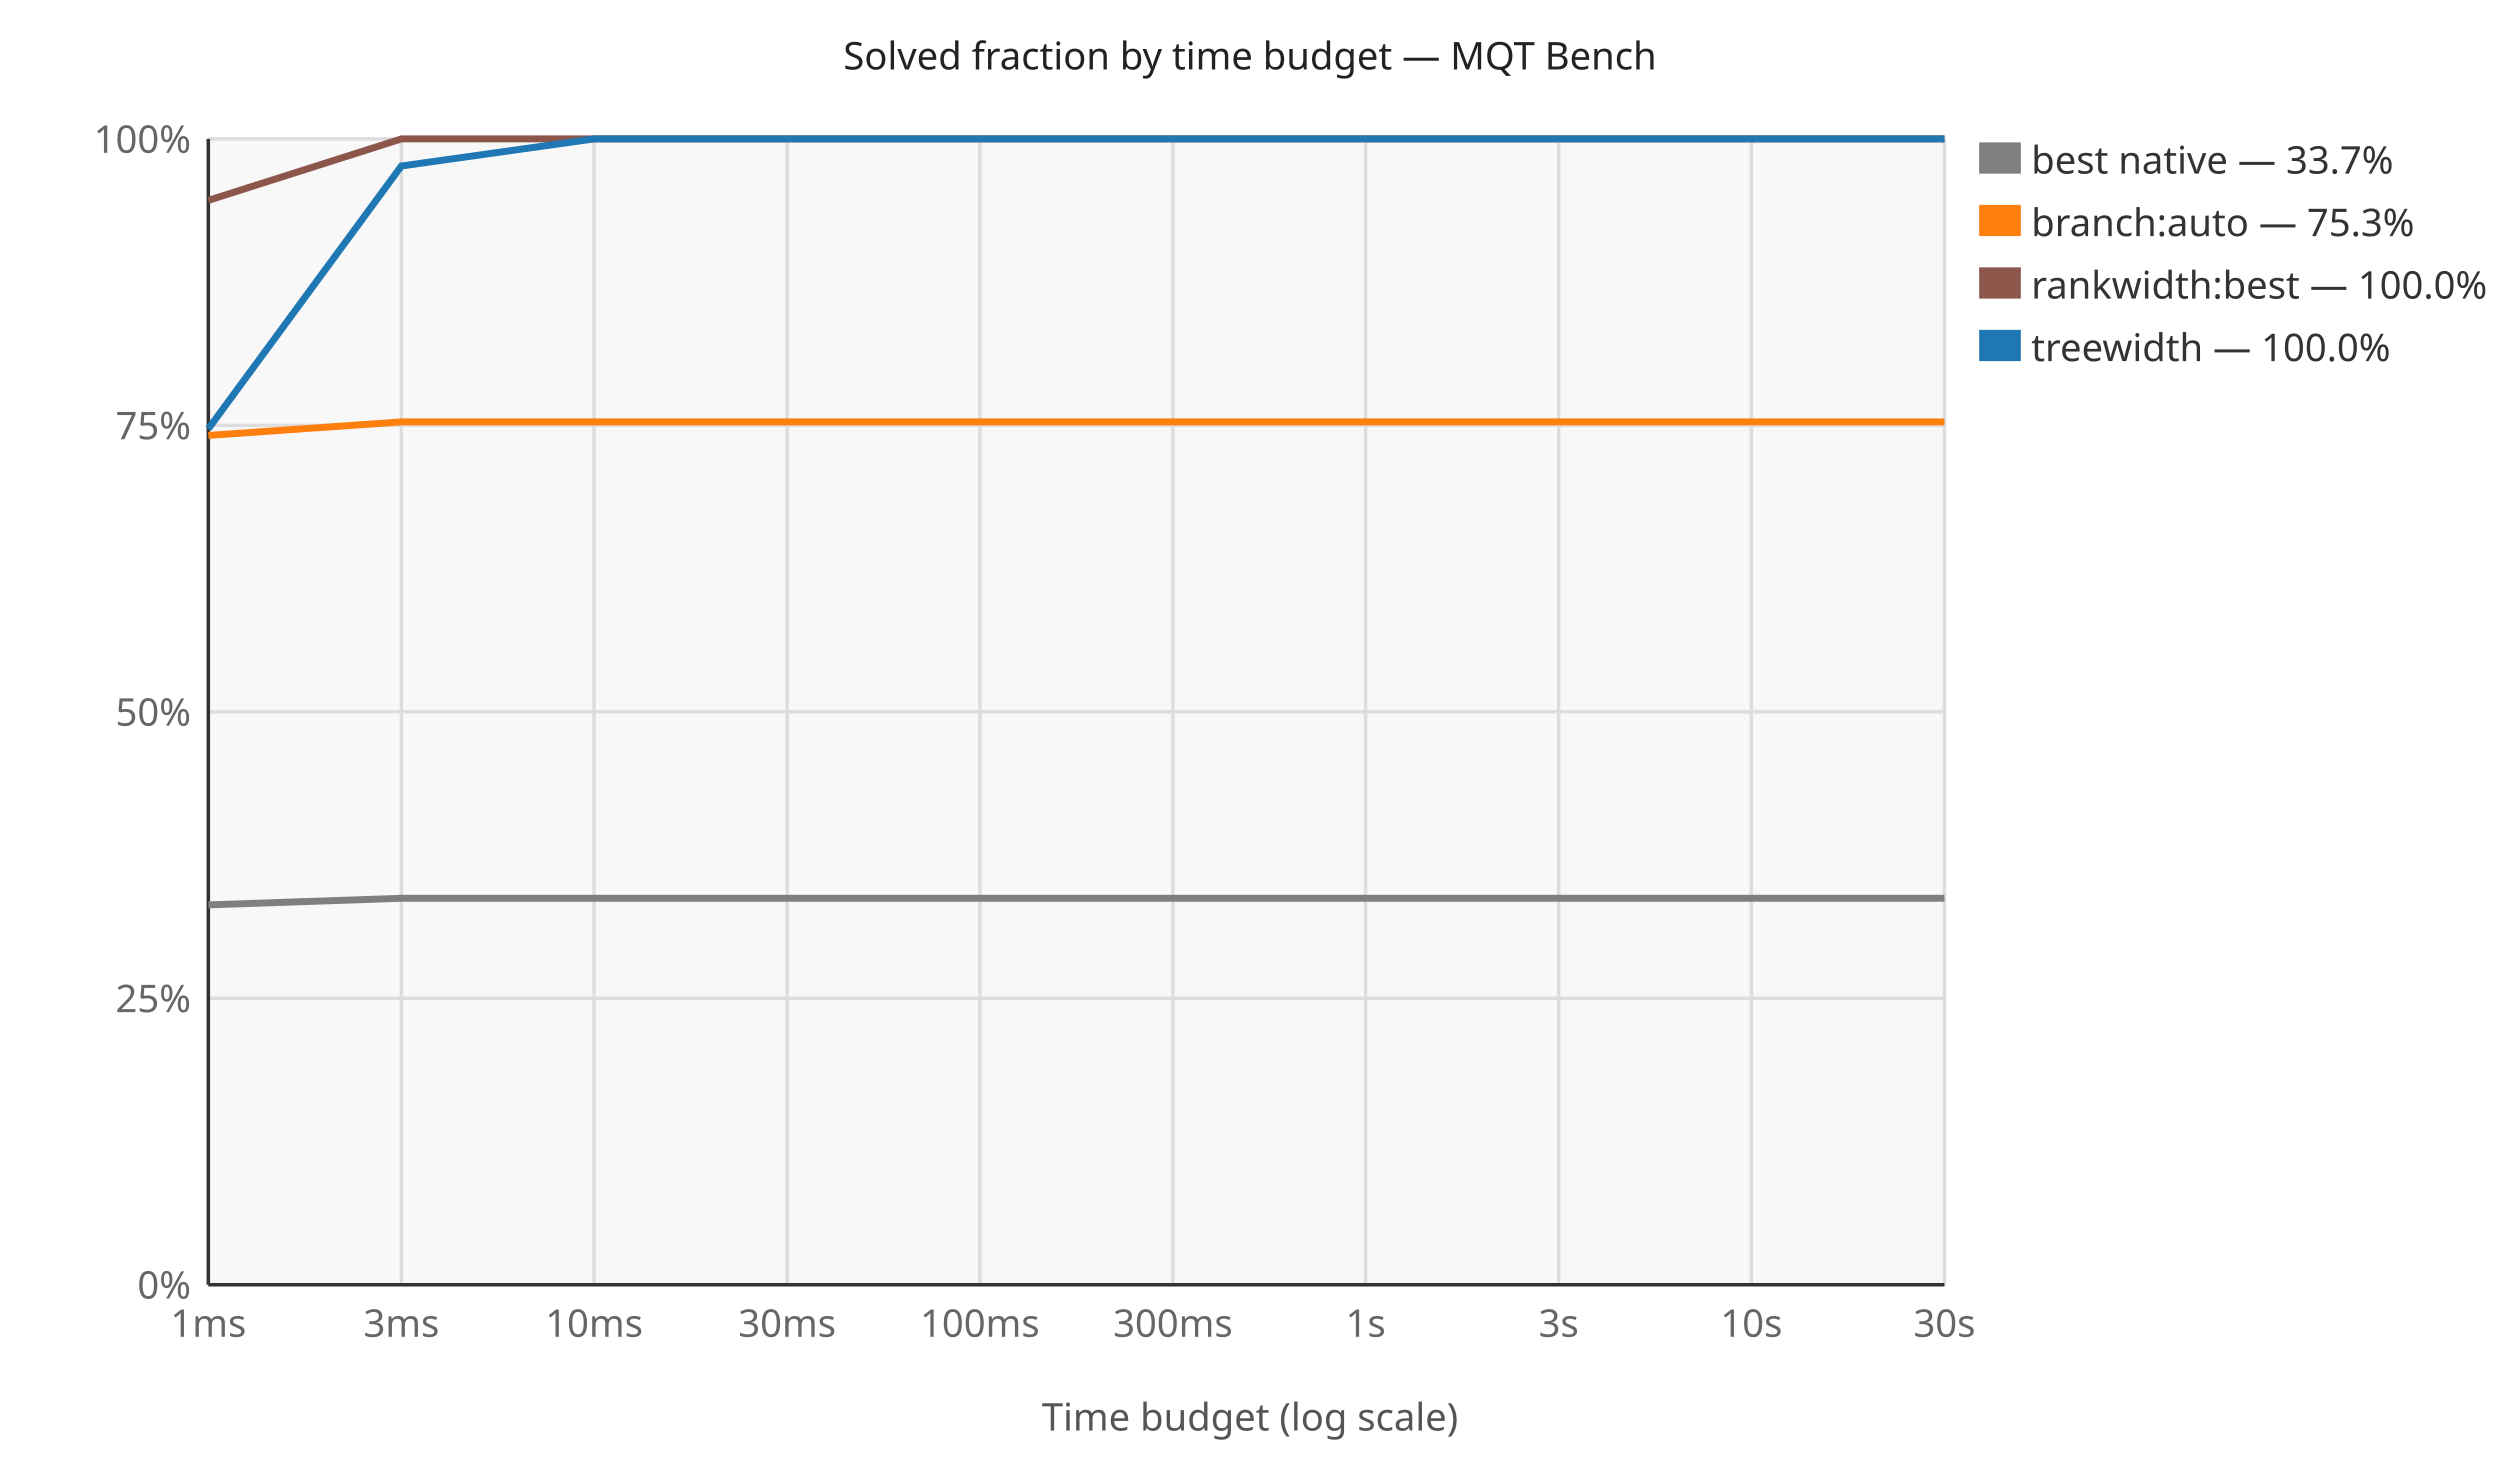
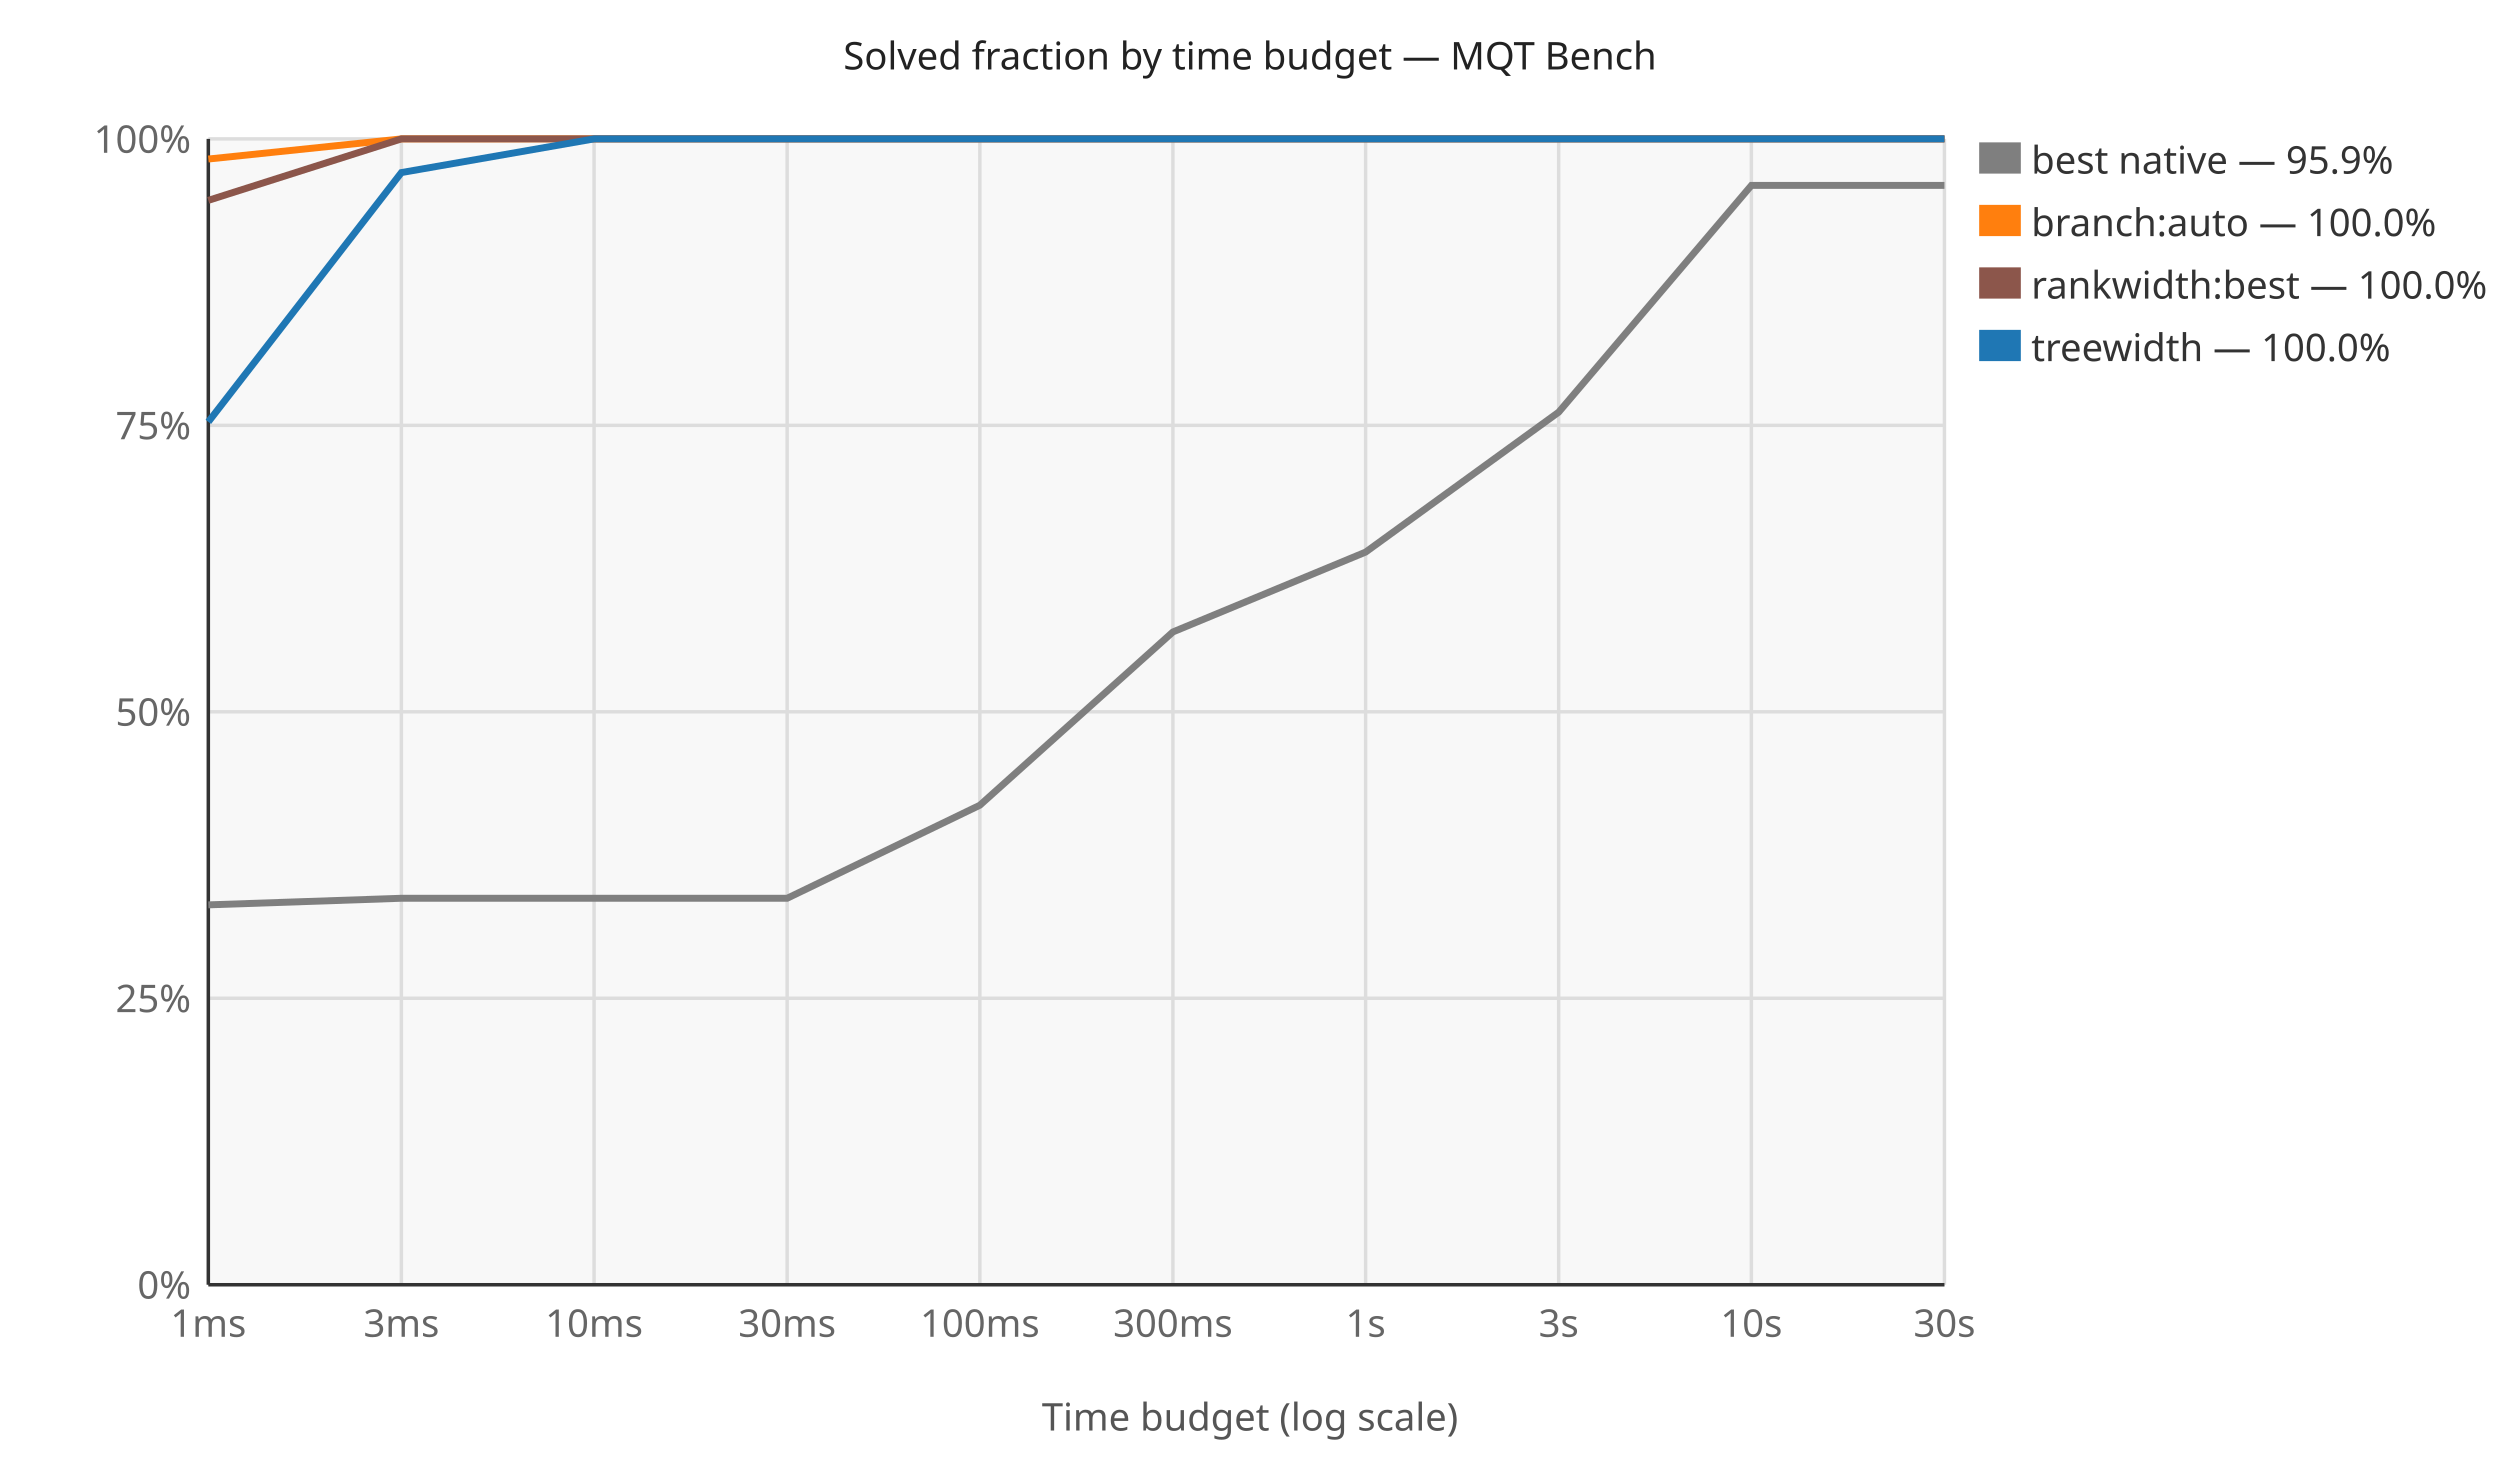
<svg xmlns="http://www.w3.org/2000/svg" width="720" height="420" viewBox="0 0 720 420">
  <style>text{font-family:sans-serif;font-size:11px;}</style>
  <rect x="60.0" y="40.0" width="500.0" height="330.0" fill="#f8f8f8" opacity="1.00" />
  <line x1="60.0" y1="370.0" x2="560.0" y2="370.0" stroke="#ddd" stroke-width="1.0" />
  <text x="55.0" y="374.0" text-anchor="end" fill="#666" font-size="10">0%</text>
  <line x1="60.0" y1="287.5" x2="560.0" y2="287.5" stroke="#ddd" stroke-width="1.0" />
  <text x="55.0" y="291.5" text-anchor="end" fill="#666" font-size="10">25%</text>
  <line x1="60.0" y1="205.0" x2="560.0" y2="205.0" stroke="#ddd" stroke-width="1.0" />
  <text x="55.0" y="209.0" text-anchor="end" fill="#666" font-size="10">50%</text>
  <line x1="60.0" y1="122.5" x2="560.0" y2="122.5" stroke="#ddd" stroke-width="1.0" />
  <text x="55.0" y="126.5" text-anchor="end" fill="#666" font-size="10">75%</text>
  <line x1="60.0" y1="40.0" x2="560.0" y2="40.0" stroke="#ddd" stroke-width="1.0" />
  <text x="55.0" y="44.0" text-anchor="end" fill="#666" font-size="10">100%</text>
  <line x1="60.0" y1="40.0" x2="60.0" y2="370.0" stroke="#ddd" stroke-width="1.0" />
  <text x="60.0" y="385.0" text-anchor="middle" fill="#666" font-size="10">1ms</text>
  <line x1="115.6" y1="40.0" x2="115.6" y2="370.0" stroke="#ddd" stroke-width="1.0" />
  <text x="115.6" y="385.0" text-anchor="middle" fill="#666" font-size="10">3ms</text>
  <line x1="171.1" y1="40.0" x2="171.1" y2="370.0" stroke="#ddd" stroke-width="1.0" />
  <text x="171.1" y="385.0" text-anchor="middle" fill="#666" font-size="10">10ms</text>
  <line x1="226.7" y1="40.0" x2="226.7" y2="370.0" stroke="#ddd" stroke-width="1.0" />
  <text x="226.7" y="385.0" text-anchor="middle" fill="#666" font-size="10">30ms</text>
  <line x1="282.2" y1="40.0" x2="282.2" y2="370.0" stroke="#ddd" stroke-width="1.0" />
  <text x="282.2" y="385.0" text-anchor="middle" fill="#666" font-size="10">100ms</text>
  <line x1="337.8" y1="40.0" x2="337.8" y2="370.0" stroke="#ddd" stroke-width="1.0" />
  <text x="337.8" y="385.0" text-anchor="middle" fill="#666" font-size="10">300ms</text>
  <line x1="393.3" y1="40.0" x2="393.3" y2="370.0" stroke="#ddd" stroke-width="1.0" />
  <text x="393.3" y="385.0" text-anchor="middle" fill="#666" font-size="10">1s</text>
  <line x1="448.9" y1="40.0" x2="448.9" y2="370.0" stroke="#ddd" stroke-width="1.0" />
  <text x="448.9" y="385.0" text-anchor="middle" fill="#666" font-size="10">3s</text>
  <line x1="504.4" y1="40.0" x2="504.4" y2="370.0" stroke="#ddd" stroke-width="1.0" />
  <text x="504.4" y="385.0" text-anchor="middle" fill="#666" font-size="10">10s</text>
  <line x1="560.0" y1="40.0" x2="560.0" y2="370.0" stroke="#ddd" stroke-width="1.0" />
  <text x="560.0" y="385.0" text-anchor="middle" fill="#666" font-size="10">30s</text>
  <line x1="60.0" y1="40.0" x2="60.0" y2="370.0" stroke="#333" stroke-width="1.0" />
  <line x1="60.0" y1="370.0" x2="560.0" y2="370.0" stroke="#333" stroke-width="1.0" />
-   <polyline points="60.0,260.6 115.6,258.7 171.1,258.7 226.7,258.7 282.2,258.7 337.8,258.7 393.3,258.7 448.9,258.7 504.4,258.7 560.0,258.7" stroke="#7f7f7f" stroke-width="2.0" fill="none" />
+   <polyline points="60.0,260.6 115.6,258.7 171.1,258.7 226.7,258.7 282.2,231.9 337.8,182.0 393.3,159.0 448.9,118.7 504.4,53.4 560.0,53.4" stroke="#7f7f7f" stroke-width="2.0" fill="none" />
  <rect x="570.0" y="41.0" width="12.0" height="9.0" fill="#7f7f7f" opacity="1.00" />
-   <text x="585.0" y="50.0" text-anchor="start" fill="#333" font-size="10">best native — 33.7%</text>
-   <polyline points="60.0,125.4 115.6,121.5 171.1,121.5 226.7,121.5 282.2,121.5 337.8,121.5 393.3,121.5 448.9,121.5 504.4,121.5 560.0,121.5" stroke="#ff7f0e" stroke-width="2.0" fill="none" />
+   <text x="585.0" y="50.0" text-anchor="start" fill="#333" font-size="10">best native — 95.9%</text>
+   <polyline points="60.0,45.8 115.6,40.0 171.1,40.0 226.7,40.0 282.2,40.0 337.8,40.0 393.3,40.0 448.9,40.0 504.4,40.0 560.0,40.0" stroke="#ff7f0e" stroke-width="2.0" fill="none" />
  <rect x="570.0" y="59.0" width="12.0" height="9.0" fill="#ff7f0e" opacity="1.00" />
-   <text x="585.0" y="68.0" text-anchor="start" fill="#333" font-size="10">branch:auto — 75.3%</text>
+   <text x="585.0" y="68.0" text-anchor="start" fill="#333" font-size="10">branch:auto — 100.0%</text>
  <polyline points="60.0,57.7 115.6,40.0 171.1,40.0 226.7,40.0 282.2,40.0 337.8,40.0 393.3,40.0 448.9,40.0 504.4,40.0 560.0,40.0" stroke="#8c564b" stroke-width="2.0" fill="none" />
  <rect x="570.0" y="77.0" width="12.0" height="9.0" fill="#8c564b" opacity="1.00" />
  <text x="585.0" y="86.0" text-anchor="start" fill="#333" font-size="10">rankwidth:best — 100.0%</text>
-   <polyline points="60.0,123.5 115.6,47.8 171.1,40.0 226.7,40.0 282.2,40.0 337.8,40.0 393.3,40.0 448.9,40.0 504.4,40.0 560.0,40.0" stroke="#1f77b4" stroke-width="2.0" fill="none" />
+   <polyline points="60.0,121.5 115.6,49.7 171.1,40.0 226.7,40.0 282.2,40.0 337.8,40.0 393.3,40.0 448.9,40.0 504.4,40.0 560.0,40.0" stroke="#1f77b4" stroke-width="2.0" fill="none" />
  <rect x="570.0" y="95.0" width="12.0" height="9.0" fill="#1f77b4" opacity="1.00" />
  <text x="585.0" y="104.0" text-anchor="start" fill="#333" font-size="10">treewidth — 100.0%</text>
  <text x="360.0" y="20.0" text-anchor="middle" fill="#222" font-size="13">Solved fraction by time budget — MQT Bench</text>
  <text x="360.0" y="412.0" text-anchor="middle" fill="#555" font-size="10">Time budget (log scale)</text>
</svg>
